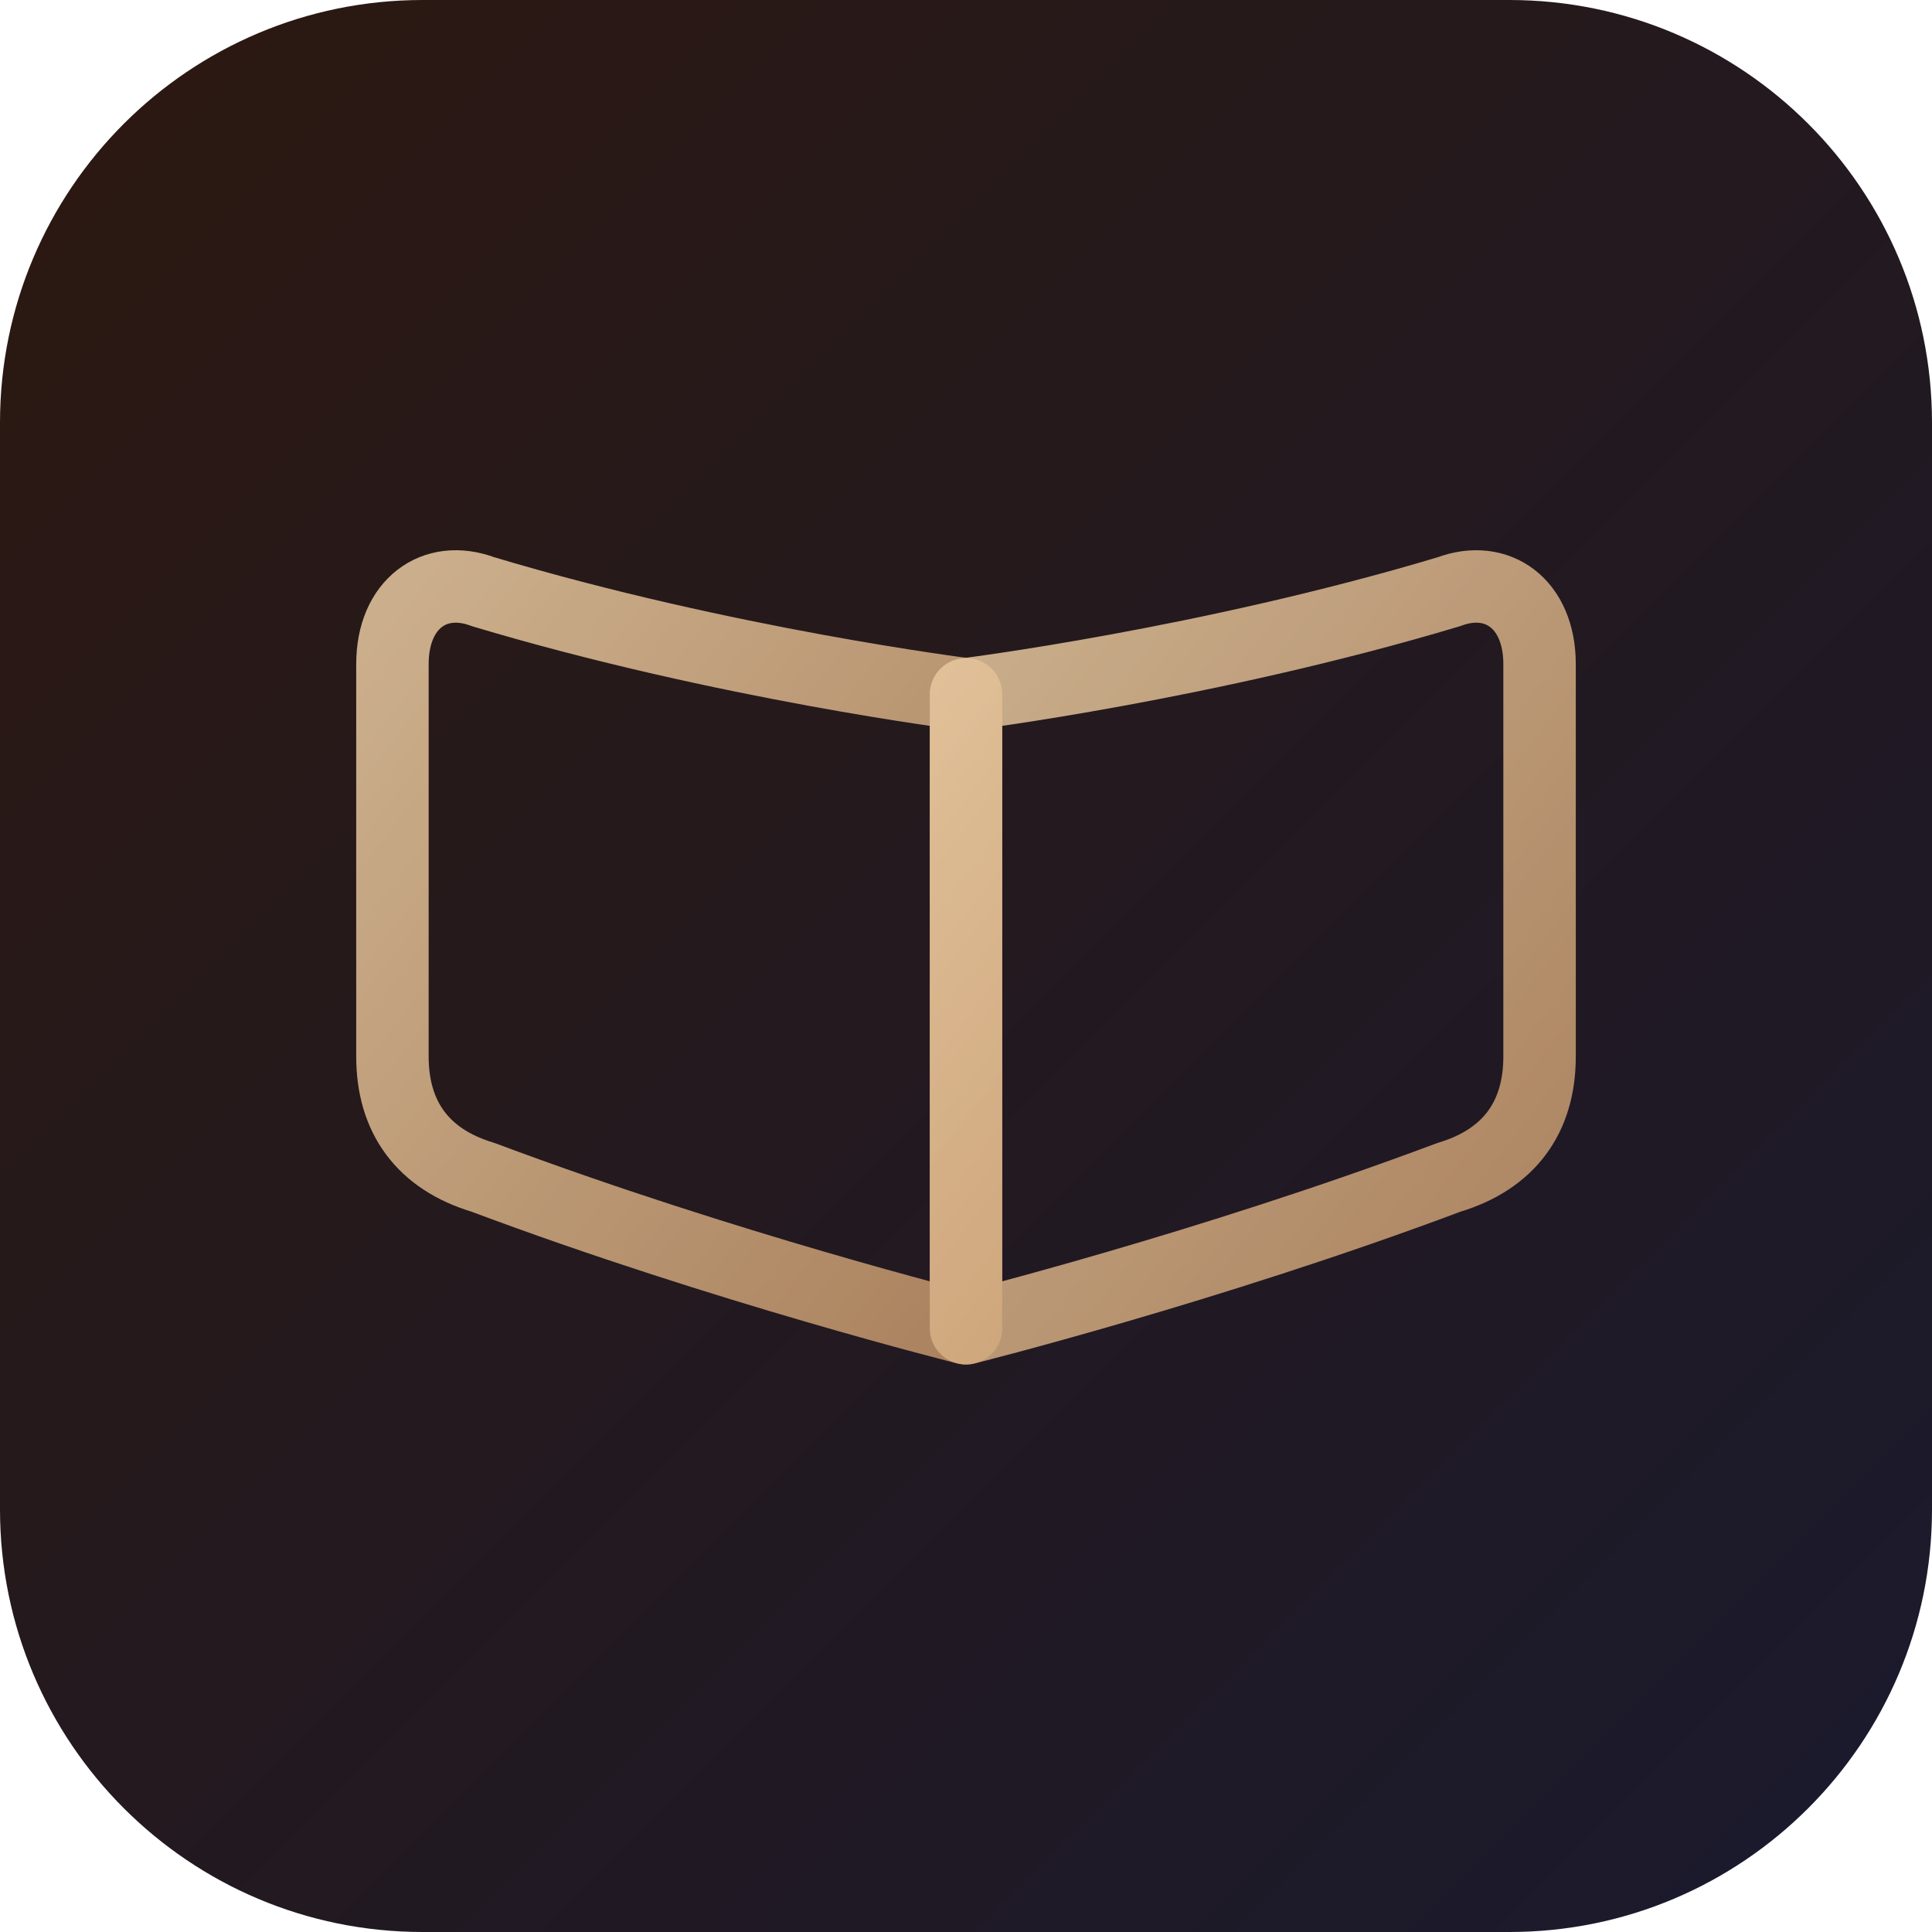
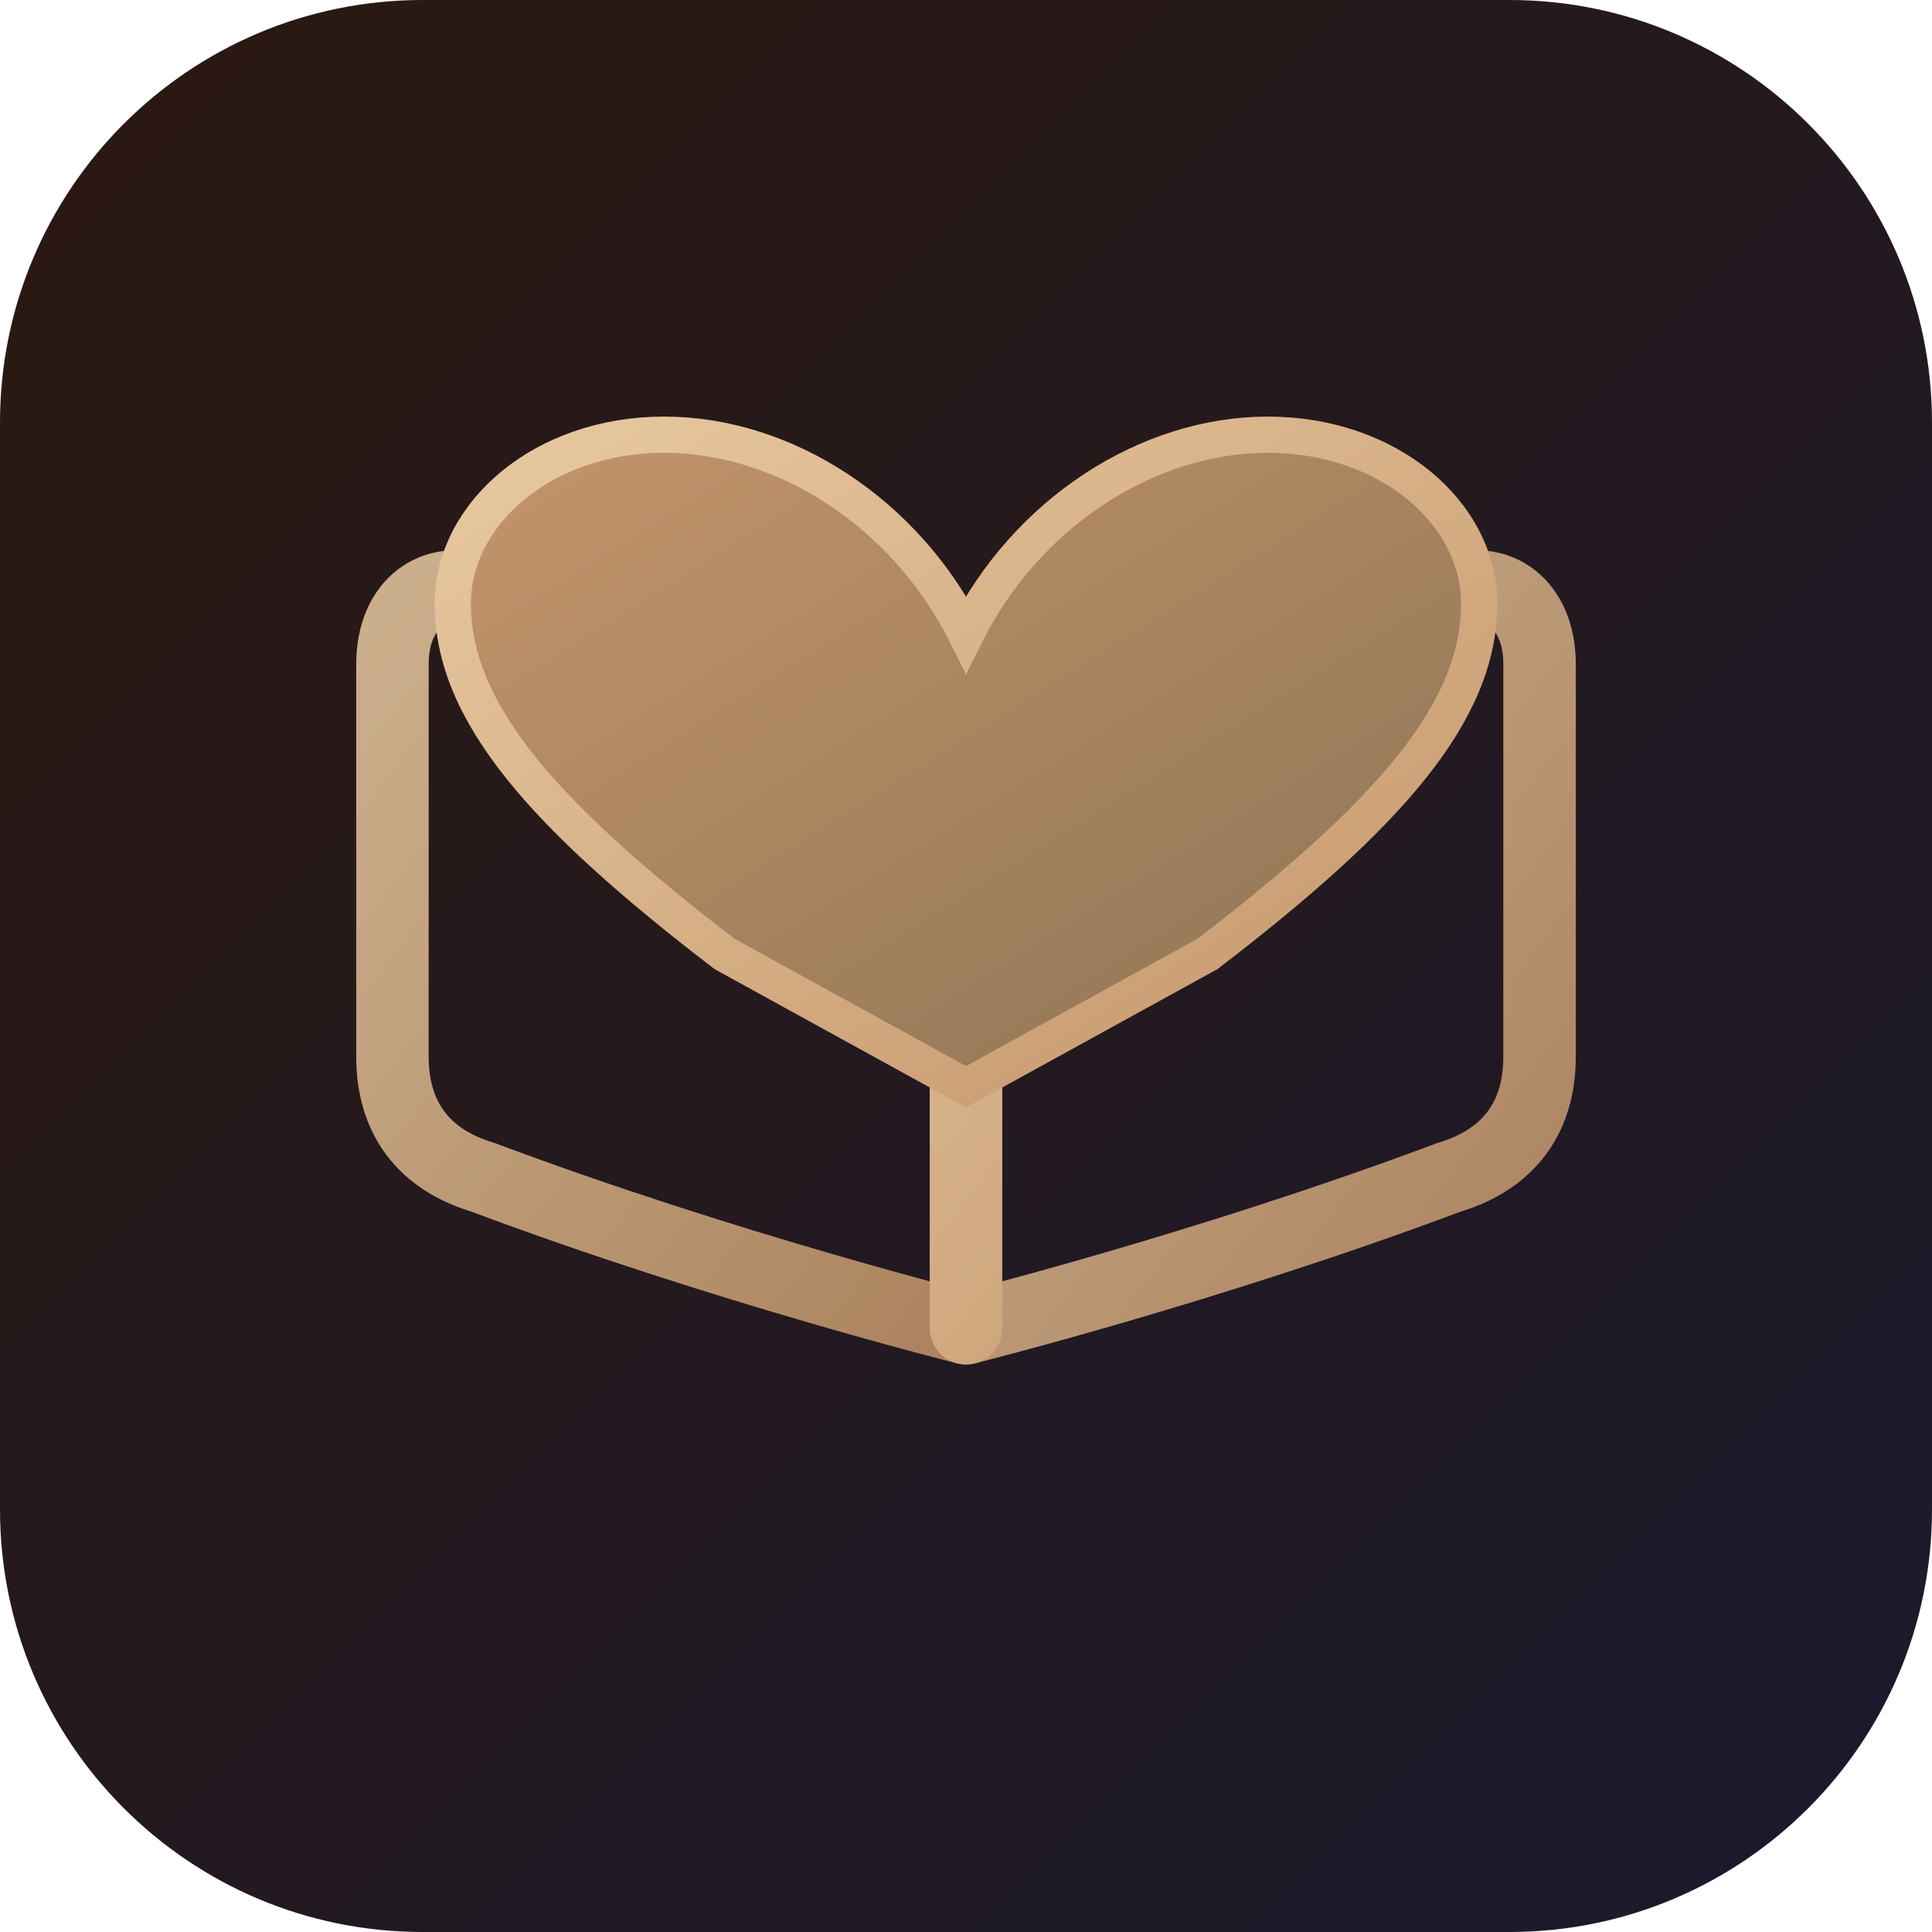
<svg xmlns="http://www.w3.org/2000/svg" viewBox="0 0 32 32">
  <defs>
    <linearGradient id="bg" x1="0%" y1="0%" x2="100%" y2="100%">
      <stop offset="0%" stop-color="#2C1810" />
      <stop offset="100%" stop-color="#1A1A2E" />
    </linearGradient>
    <linearGradient id="g" x1="0%" y1="0%" x2="100%" y2="100%">
      <stop offset="0%" stop-color="#E8C9A0" />
      <stop offset="100%" stop-color="#C4956A" />
    </linearGradient>
+     <linearGradient id="h" x1="0%" y1="0%" x2="100%" y2="100%">
+       <stop offset="0%" stop-color="#C4956A" />
+       <stop offset="100%" stop-color="#8B7355" />
+     </linearGradient>
  </defs>
  <rect width="32" height="32" rx="7" fill="url(#bg)" />
  <path d="M16,22 C16,22 12,21 8,19.5 C7,19.2 6.5,18.5 6.5,17.5 L6.5,11 C6.5,10 7.2,9.5 8,9.8 C12,11 16,11.5 16,11.5 Z" fill="none" stroke="url(#g)" stroke-width="1.2" stroke-linejoin="round" opacity="0.85" />
  <path d="M16,22 C16,22 20,21 24,19.5 C25,19.2 25.5,18.5 25.5,17.5 L25.5,11 C25.5,10 24.8,9.5 24,9.8 C20,11 16,11.5 16,11.5 Z" fill="none" stroke="url(#g)" stroke-width="1.2" stroke-linejoin="round" opacity="0.85" />
-   <line x1="16" y1="6" x2="16" y2="11.5" stroke="url(#g)" stroke-width="1.8" stroke-linecap="round" />
-   <line x1="13.5" y1="8.5" x2="18.5" y2="8.5" stroke="url(#g)" stroke-width="1.8" stroke-linecap="round" />
+   <path d="M 16 10.5 C 15 8.5, 13 7.2, 11 7.2 C 9 7.2, 7.5 8.5, 7.5 10 C 7.5 11.8, 9 13.5, 12 15.8 L 16 18 L 20 15.8 C 23 13.5, 24.5 11.8, 24.5 10 C 24.5 8.5, 23 7.2, 21 7.2 C 19 7.2, 17 8.5, 16 10.5 Z" fill="url(#h)" stroke="url(#g)" stroke-width="0.6" />
</svg>
